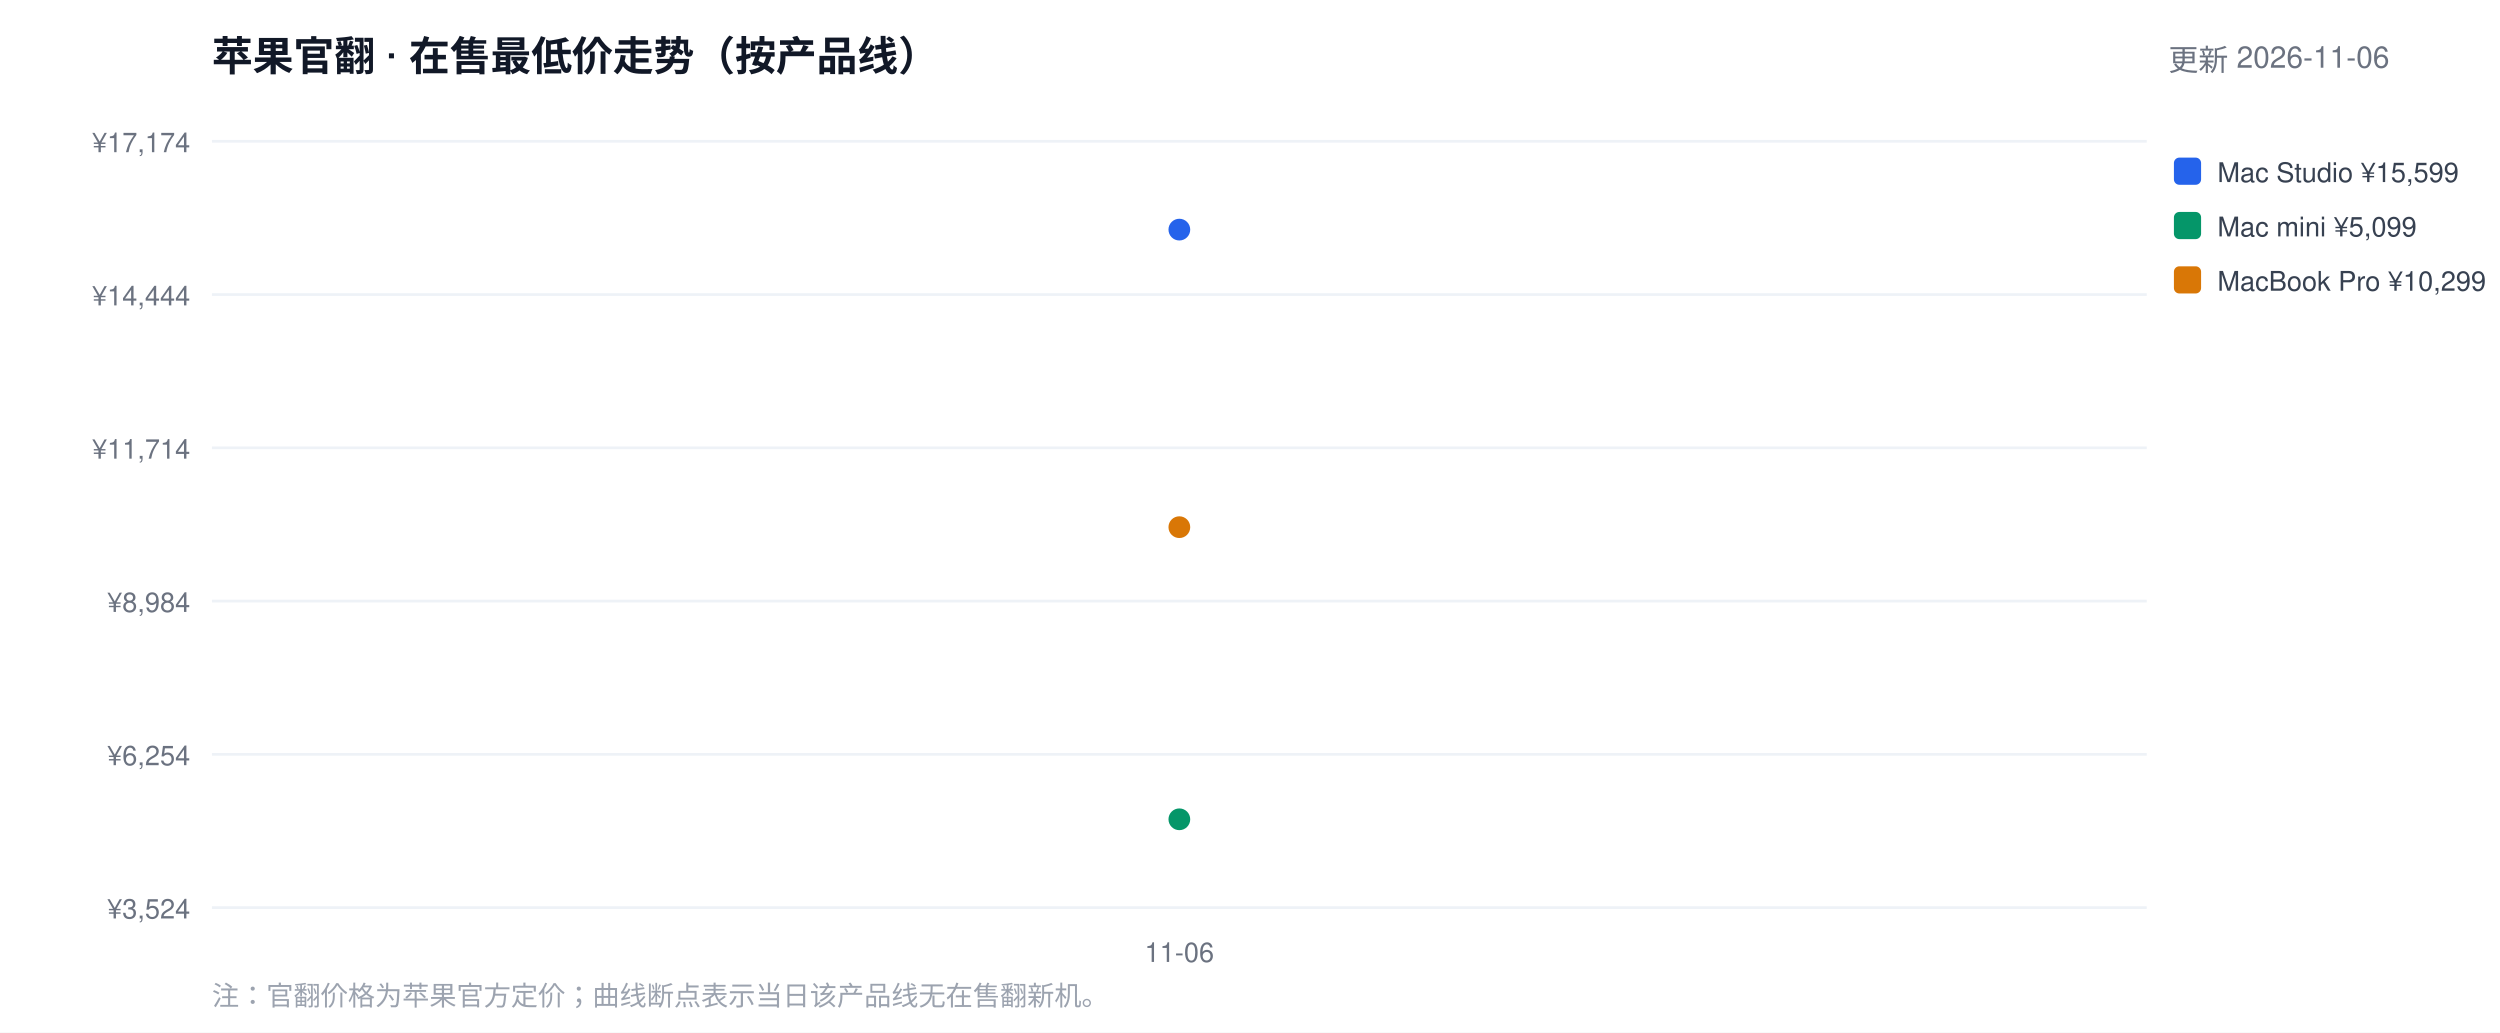
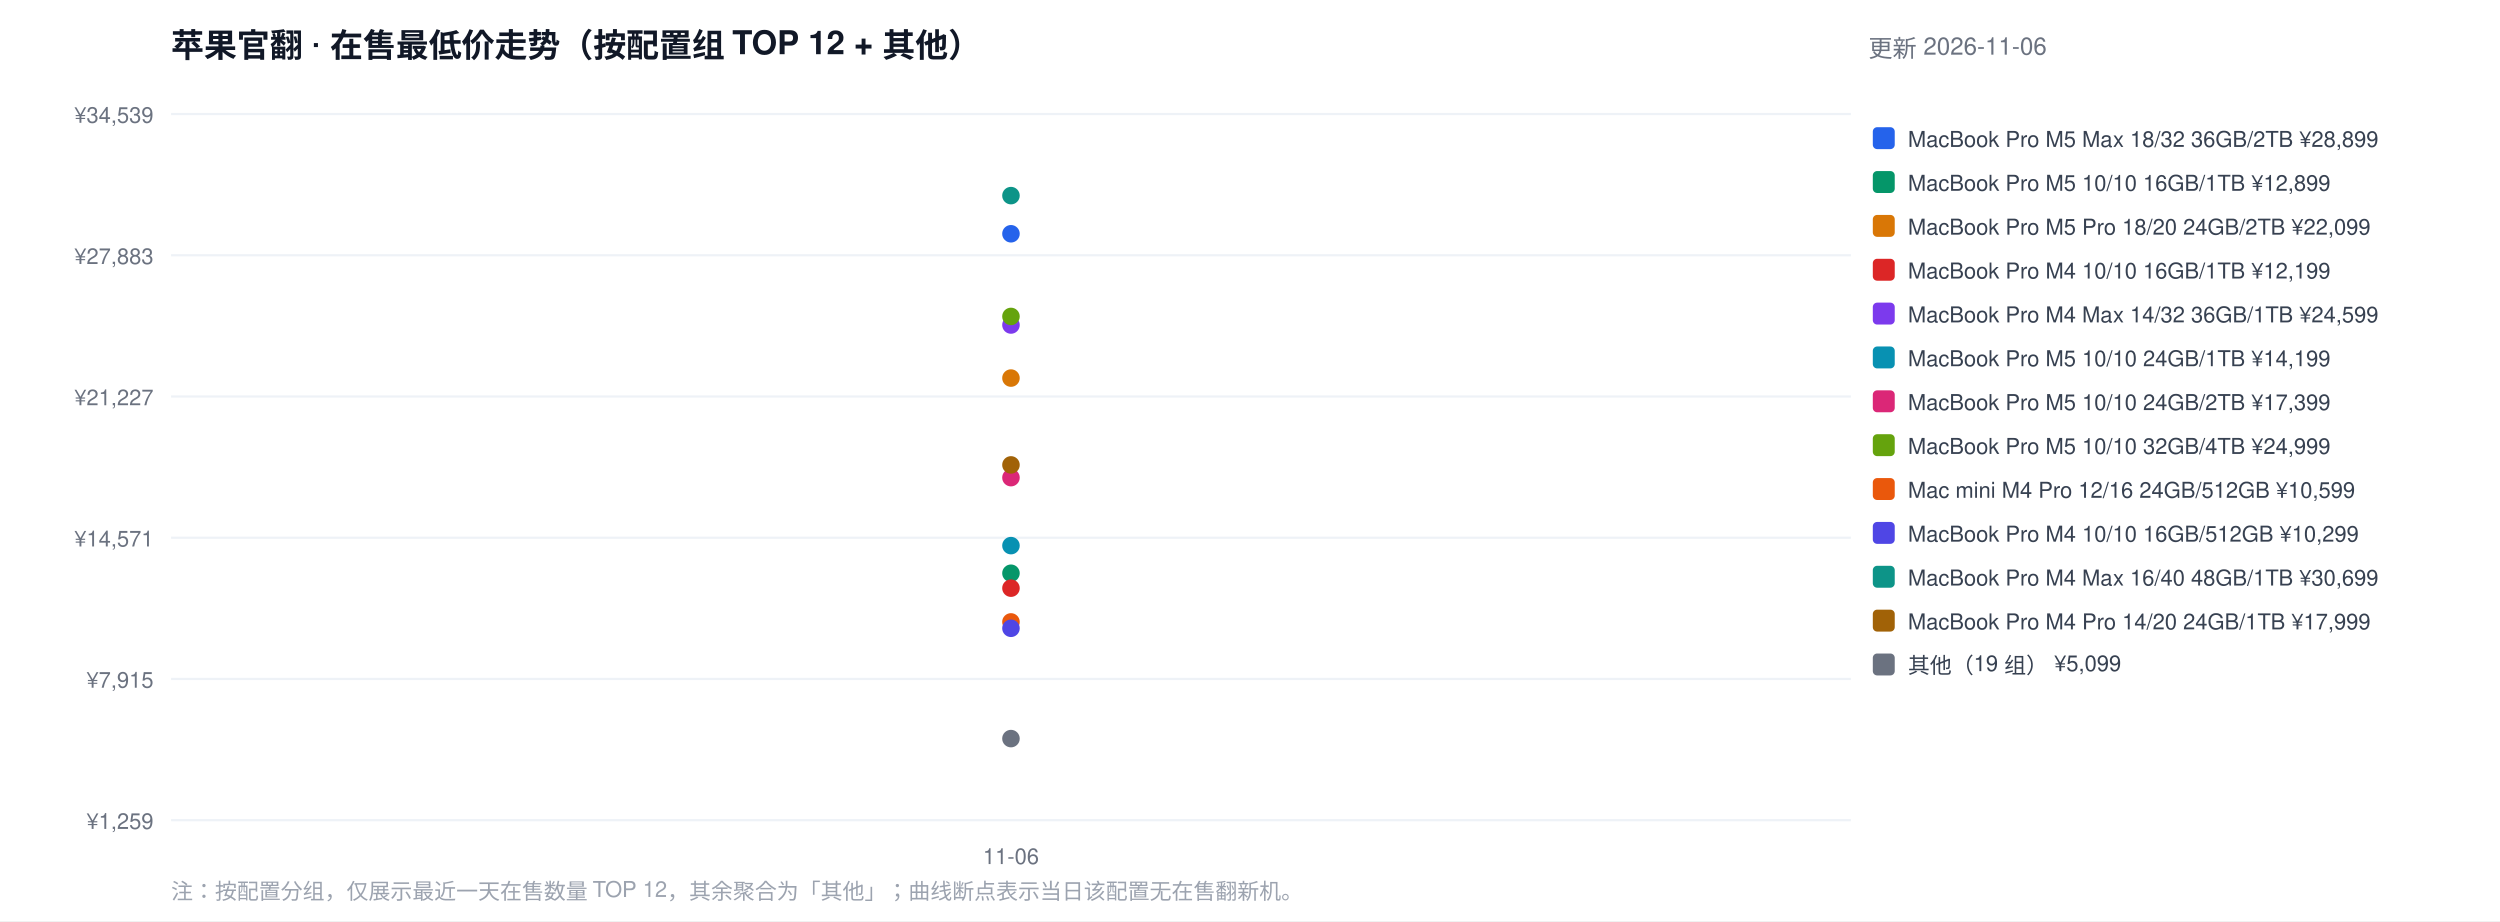
- <svg xmlns="http://www.w3.org/2000/svg" width="920" height="380" viewBox="0 0 920 380" font-family="-apple-system,Segoe UI,Helvetica,Arial,sans-serif">
-   <rect width="920" height="380" fill="#ffffff" />
-   <text x="78" y="26" font-size="15" font-weight="600" fill="#111827">苹果官翻 · 在售最低价走势（按产品线）</text>
-   <text x="798" y="26" font-size="11" fill="#6b7280">更新 2026-11-06</text>
-   <line x1="78" y1="334.0" x2="790" y2="334.0" stroke="#eef2f7" />
-   <text x="70" y="338.0" font-size="10" fill="#6b7280" text-anchor="end">¥3,524</text>
-   <line x1="78" y1="277.6" x2="790" y2="277.6" stroke="#eef2f7" />
-   <text x="70" y="281.6" font-size="10" fill="#6b7280" text-anchor="end">¥6,254</text>
-   <line x1="78" y1="221.2" x2="790" y2="221.2" stroke="#eef2f7" />
-   <text x="70" y="225.2" font-size="10" fill="#6b7280" text-anchor="end">¥8,984</text>
-   <line x1="78" y1="164.8" x2="790" y2="164.8" stroke="#eef2f7" />
-   <text x="70" y="168.8" font-size="10" fill="#6b7280" text-anchor="end">¥11,714</text>
-   <line x1="78" y1="108.4" x2="790" y2="108.4" stroke="#eef2f7" />
-   <text x="70" y="112.4" font-size="10" fill="#6b7280" text-anchor="end">¥14,444</text>
-   <line x1="78" y1="52.0" x2="790" y2="52.0" stroke="#eef2f7" />
-   <text x="70" y="56.0" font-size="10" fill="#6b7280" text-anchor="end">¥17,174</text>
-   <text x="434.0" y="354" font-size="10" fill="#6b7280" text-anchor="middle">11-06</text>
-   <circle cx="434.0" cy="84.5" r="4" fill="#2563eb" />
-   <circle cx="434.0" cy="301.5" r="4" fill="#059669" />
-   <circle cx="434.0" cy="194.0" r="4" fill="#d97706" />
-   <rect x="800" y="58" width="10" height="10" rx="2" fill="#2563eb" />
-   <text x="816" y="67" font-size="10" fill="#374151">Mac Studio ¥15,599</text>
-   <rect x="800" y="78" width="10" height="10" rx="2" fill="#059669" />
-   <text x="816" y="87" font-size="10" fill="#374151">Mac mini ¥5,099</text>
-   <rect x="800" y="98" width="10" height="10" rx="2" fill="#d97706" />
-   <text x="816" y="107" font-size="10" fill="#374151">MacBook Pro ¥10,299</text>
-   <text x="78" y="370" font-size="10" fill="#9ca3af">注：官翻价格为苹果官方定价；曲线断点表示当日该产品线无在售翻新机。</text>
+ <svg xmlns="http://www.w3.org/2000/svg" width="1140" height="420" viewBox="0 0 1140 420" font-family="-apple-system,Segoe UI,Helvetica,Arial,sans-serif">
+   <rect width="1140" height="420" fill="#ffffff" />
+   <text x="78" y="26" font-size="15" font-weight="600" fill="#111827">苹果官翻 · 在售最低价走势（按配置组 TOP 12 + 其他）</text>
+   <text x="852" y="26" font-size="11" fill="#6b7280">更新 2026-11-06</text>
+   <line x1="78" y1="374.0" x2="844" y2="374.0" stroke="#eef2f7" />
+   <text x="70" y="378.0" font-size="10" fill="#6b7280" text-anchor="end">¥1,259</text>
+   <line x1="78" y1="309.6" x2="844" y2="309.6" stroke="#eef2f7" />
+   <text x="70" y="313.6" font-size="10" fill="#6b7280" text-anchor="end">¥7,915</text>
+   <line x1="78" y1="245.2" x2="844" y2="245.2" stroke="#eef2f7" />
+   <text x="70" y="249.2" font-size="10" fill="#6b7280" text-anchor="end">¥14,571</text>
+   <line x1="78" y1="180.8" x2="844" y2="180.8" stroke="#eef2f7" />
+   <text x="70" y="184.8" font-size="10" fill="#6b7280" text-anchor="end">¥21,227</text>
+   <line x1="78" y1="116.4" x2="844" y2="116.4" stroke="#eef2f7" />
+   <text x="70" y="120.4" font-size="10" fill="#6b7280" text-anchor="end">¥27,883</text>
+   <line x1="78" y1="52.0" x2="844" y2="52.0" stroke="#eef2f7" />
+   <text x="70" y="56.0" font-size="10" fill="#6b7280" text-anchor="end">¥34,539</text>
+   <text x="461.0" y="394" font-size="10" fill="#6b7280" text-anchor="middle">11-06</text>
+   <circle cx="461.0" cy="106.6" r="4" fill="#2563eb" />
+   <circle cx="461.0" cy="261.4" r="4" fill="#059669" />
+   <circle cx="461.0" cy="172.4" r="4" fill="#d97706" />
+   <circle cx="461.0" cy="268.2" r="4" fill="#dc2626" />
+   <circle cx="461.0" cy="148.2" r="4" fill="#7c3aed" />
+   <circle cx="461.0" cy="248.8" r="4" fill="#0891b2" />
+   <circle cx="461.0" cy="217.8" r="4" fill="#db2777" />
+   <circle cx="461.0" cy="144.3" r="4" fill="#65a30d" />
+   <circle cx="461.0" cy="283.6" r="4" fill="#ea580c" />
+   <circle cx="461.0" cy="286.5" r="4" fill="#4f46e5" />
+   <circle cx="461.0" cy="89.2" r="4" fill="#0d9488" />
+   <circle cx="461.0" cy="212.0" r="4" fill="#a16207" />
+   <circle cx="461.0" cy="336.8" r="4" fill="#6b7280" />
+   <rect x="854" y="58" width="10" height="10" rx="2" fill="#2563eb" />
+   <text x="870" y="67" font-size="10" fill="#374151">MacBook Pro M5 Max 18/32 36GB/2TB ¥28,899</text>
+   <rect x="854" y="78" width="10" height="10" rx="2" fill="#059669" />
+   <text x="870" y="87" font-size="10" fill="#374151">MacBook Pro M5 10/10 16GB/1TB ¥12,899</text>
+   <rect x="854" y="98" width="10" height="10" rx="2" fill="#d97706" />
+   <text x="870" y="107" font-size="10" fill="#374151">MacBook Pro M5 Pro 18/20 24GB/2TB ¥22,099</text>
+   <rect x="854" y="118" width="10" height="10" rx="2" fill="#dc2626" />
+   <text x="870" y="127" font-size="10" fill="#374151">MacBook Pro M4 10/10 16GB/1TB ¥12,199</text>
+   <rect x="854" y="138" width="10" height="10" rx="2" fill="#7c3aed" />
+   <text x="870" y="147" font-size="10" fill="#374151">MacBook Pro M4 Max 14/32 36GB/1TB ¥24,599</text>
+   <rect x="854" y="158" width="10" height="10" rx="2" fill="#0891b2" />
+   <text x="870" y="167" font-size="10" fill="#374151">MacBook Pro M5 10/10 24GB/1TB ¥14,199</text>
+   <rect x="854" y="178" width="10" height="10" rx="2" fill="#db2777" />
+   <text x="870" y="187" font-size="10" fill="#374151">MacBook Pro M5 10/10 24GB/2TB ¥17,399</text>
+   <rect x="854" y="198" width="10" height="10" rx="2" fill="#65a30d" />
+   <text x="870" y="207" font-size="10" fill="#374151">MacBook Pro M5 10/10 32GB/4TB ¥24,999</text>
+   <rect x="854" y="218" width="10" height="10" rx="2" fill="#ea580c" />
+   <text x="870" y="227" font-size="10" fill="#374151">Mac mini M4 Pro 12/16 24GB/512GB ¥10,599</text>
+   <rect x="854" y="238" width="10" height="10" rx="2" fill="#4f46e5" />
+   <text x="870" y="247" font-size="10" fill="#374151">MacBook Pro M4 10/10 16GB/512GB ¥10,299</text>
+   <rect x="854" y="258" width="10" height="10" rx="2" fill="#0d9488" />
+   <text x="870" y="267" font-size="10" fill="#374151">MacBook Pro M4 Max 16/40 48GB/1TB ¥30,699</text>
+   <rect x="854" y="278" width="10" height="10" rx="2" fill="#a16207" />
+   <text x="870" y="287" font-size="10" fill="#374151">MacBook Pro M4 Pro 14/20 24GB/1TB ¥17,999</text>
+   <rect x="854" y="298" width="10" height="10" rx="2" fill="#6b7280" />
+   <text x="870" y="307" font-size="10" fill="#374151">其他（19 组） ¥5,099</text>
+   <text x="78" y="410" font-size="10" fill="#9ca3af">注：按配置分组，仅展示最近一天在售数量 TOP 12，其余聚合为「其他」；曲线断点表示当日该配置无在售翻新机。</text>
</svg>
